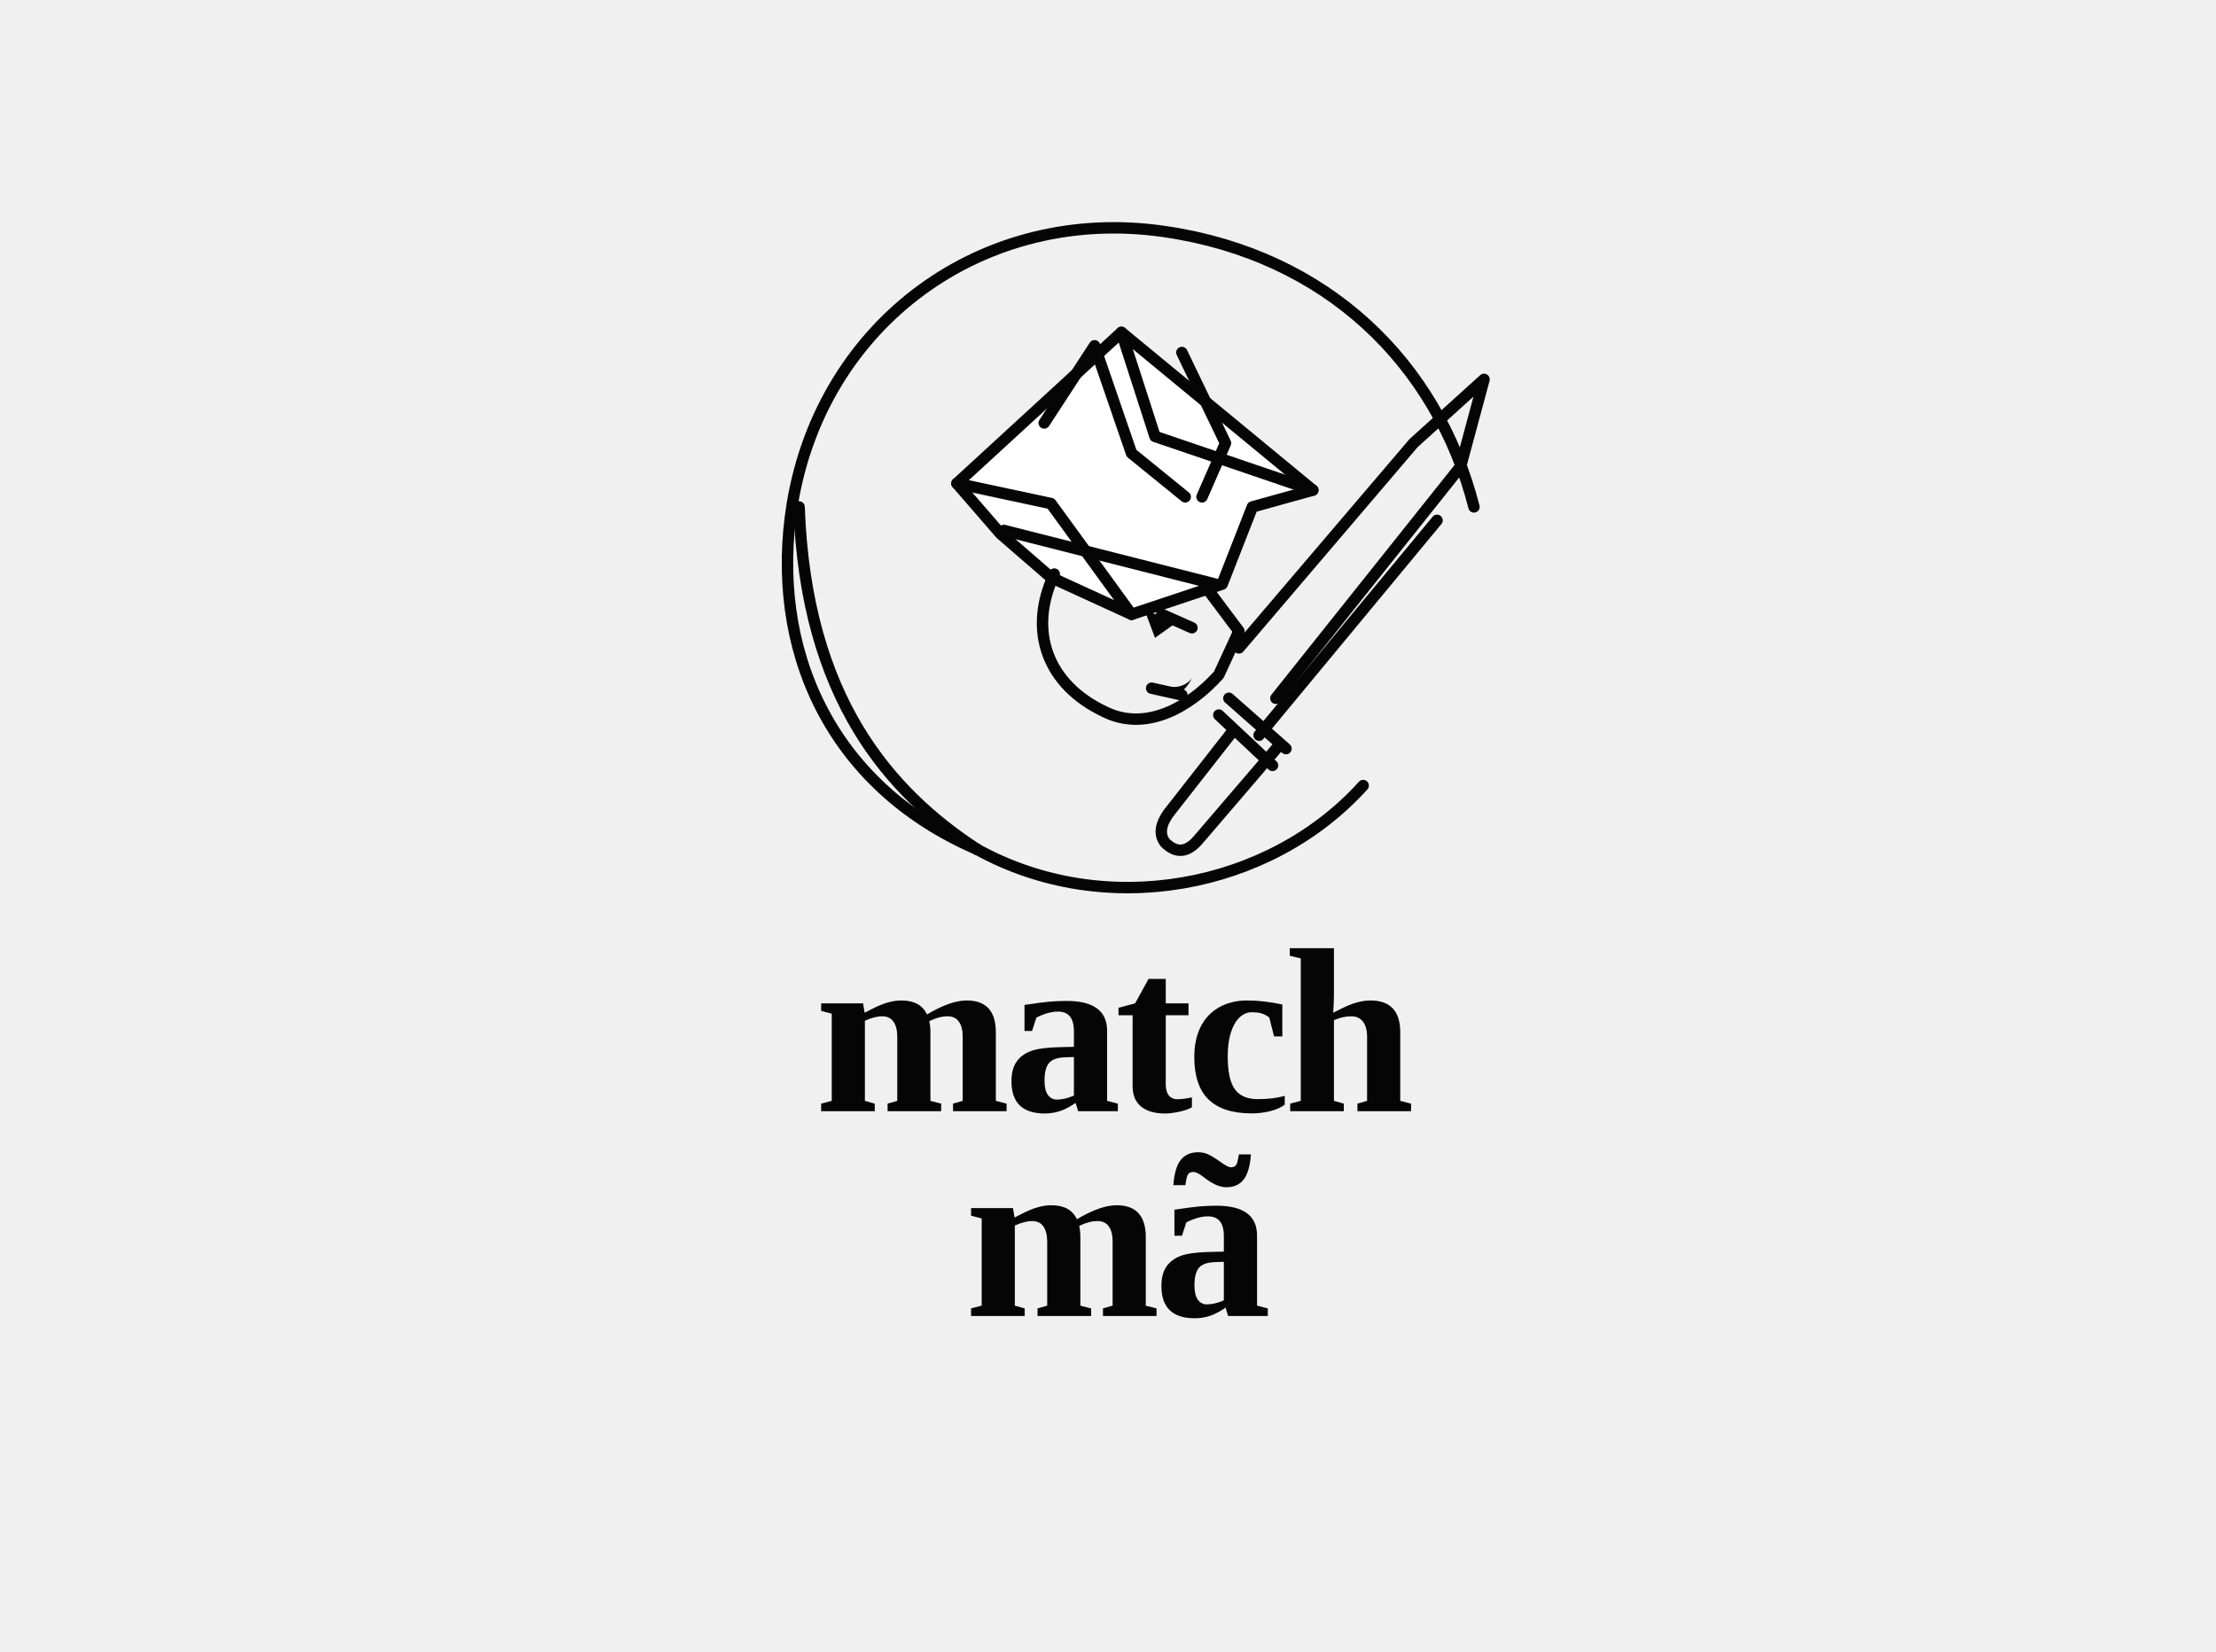
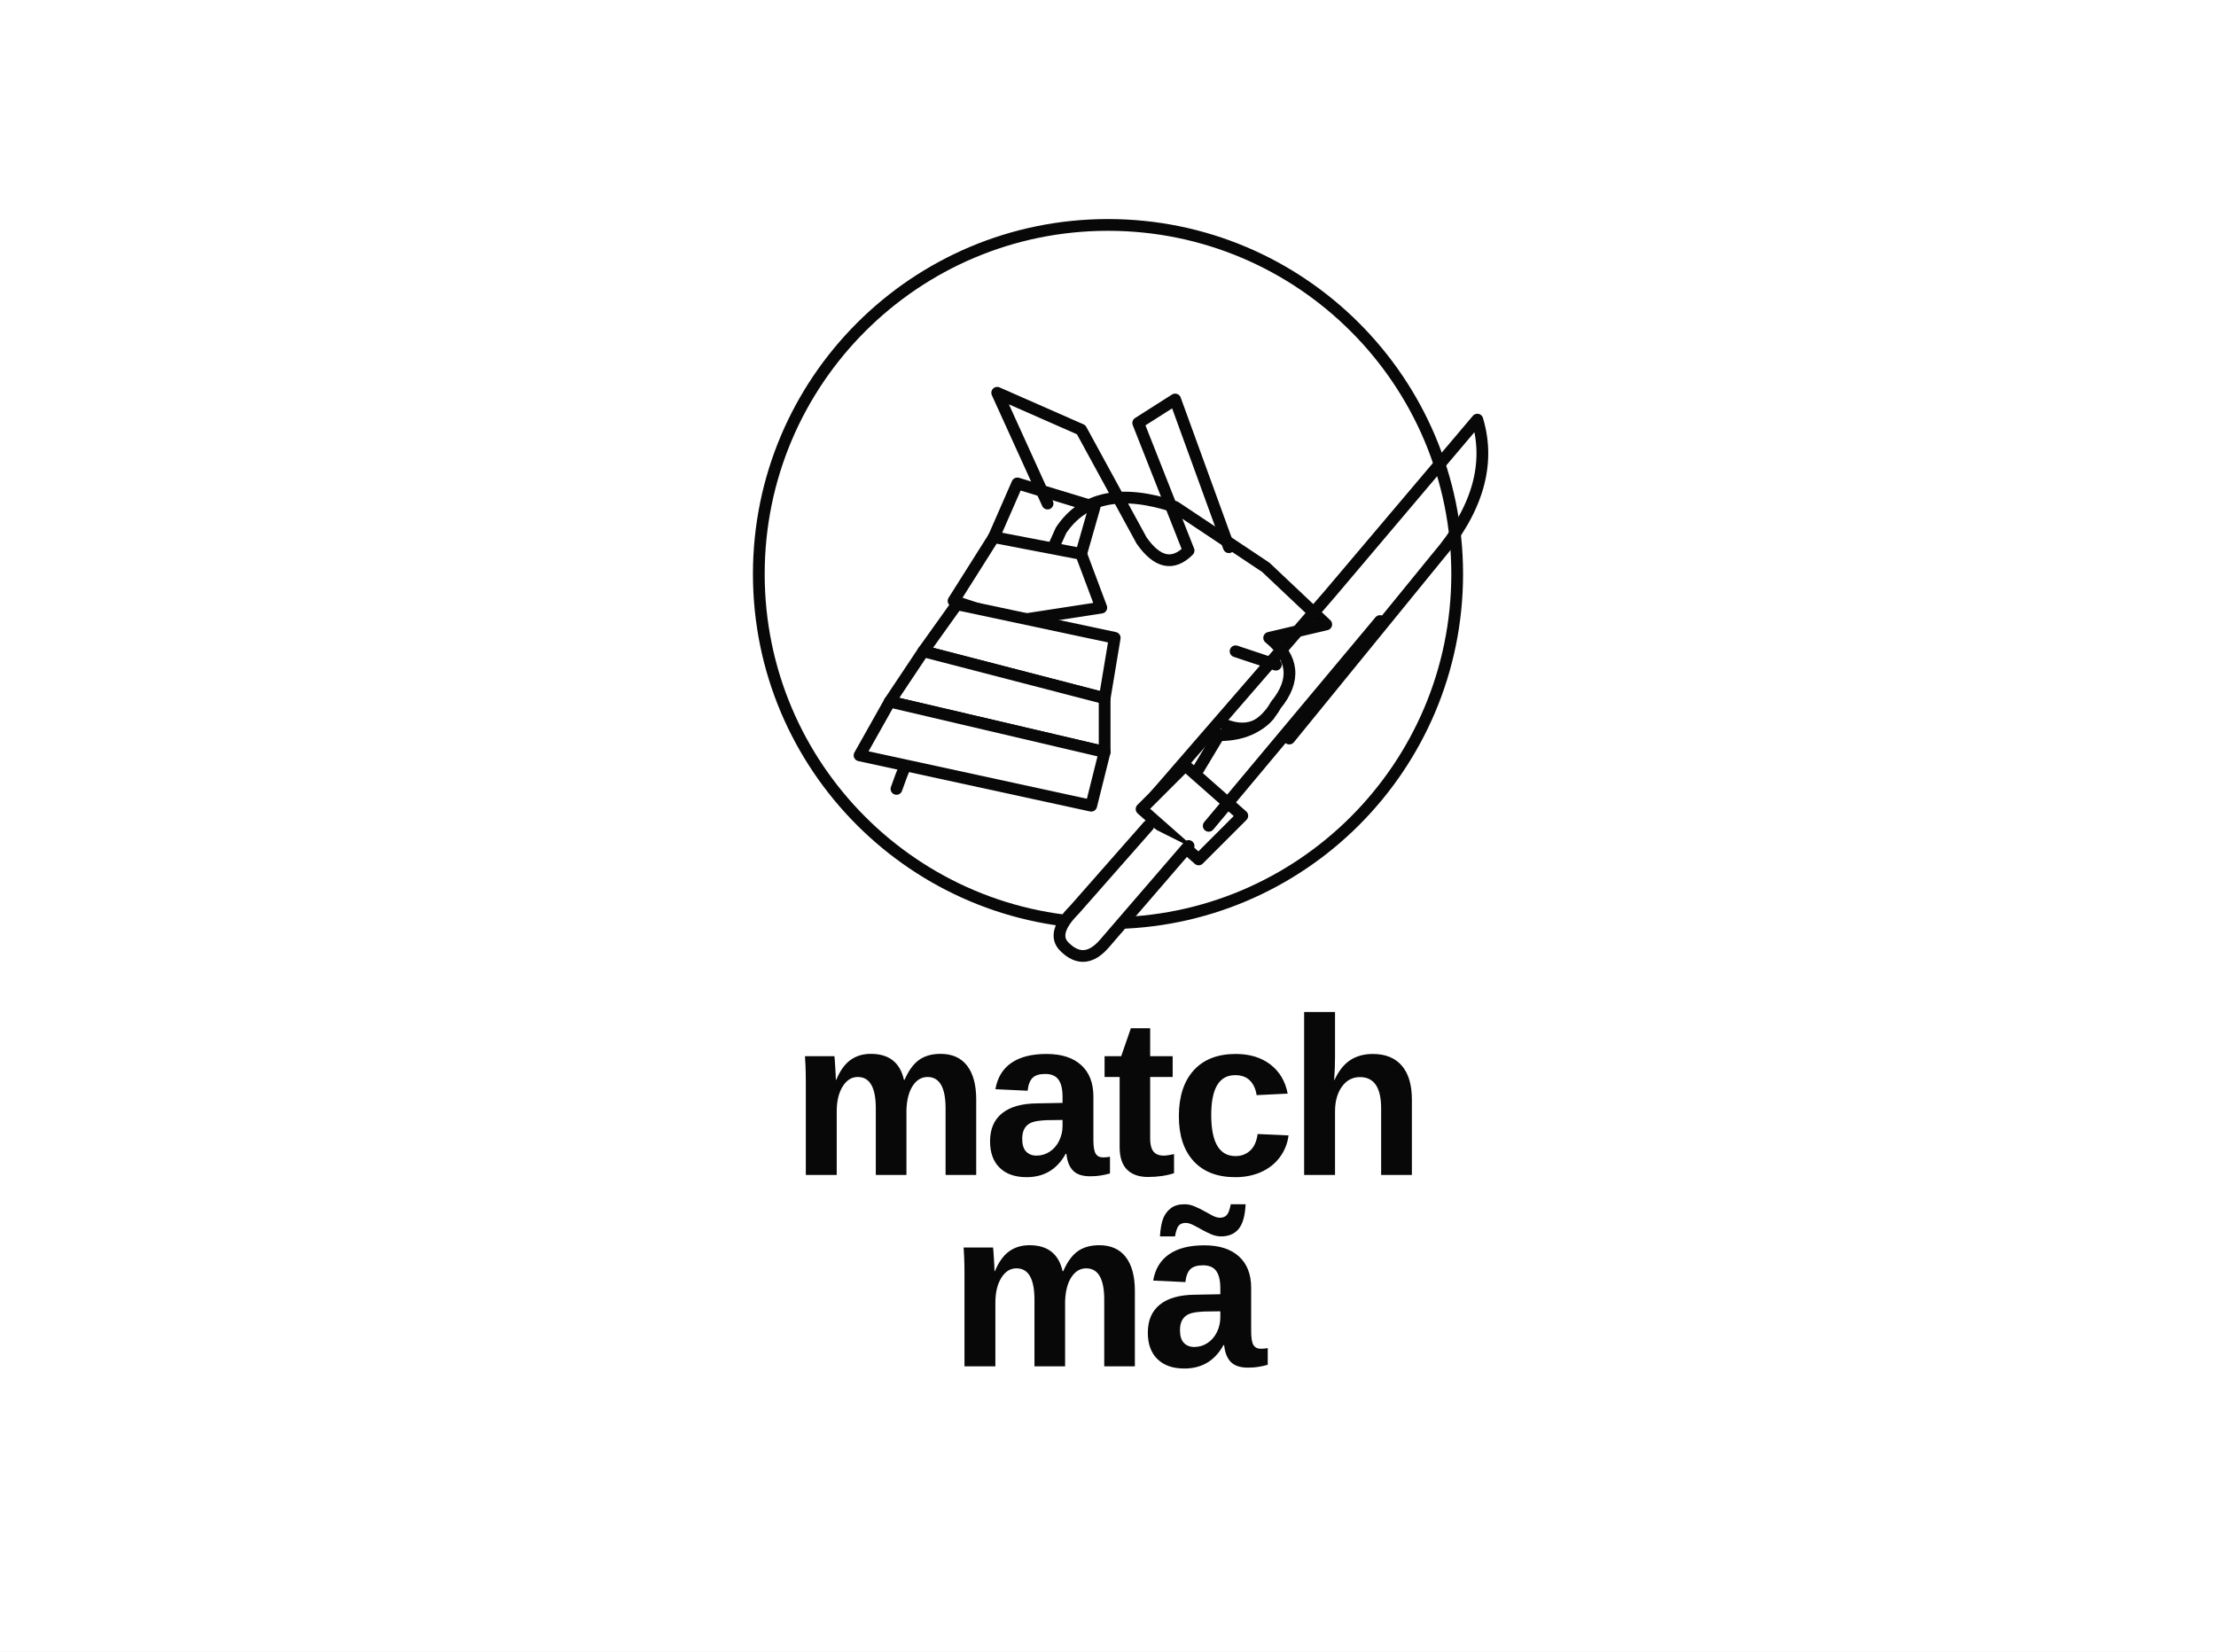
- <svg xmlns="http://www.w3.org/2000/svg" viewBox="0 0 660 492" role="img" aria-label="Match Mã — samurai and sword" preserveAspectRatio="xMidYMid meet">
-   <rect width="660" height="492" fill="none" />
-   <g fill="none" stroke="#050505" stroke-width="3.4" stroke-linecap="round" stroke-linejoin="round">
-     <path d="M291 253 C247 234 229 193 236 150 C245 96 293 61 347 69 C395 76 428 108 439 151" />
-     <path d="M238 151 C240 208 265 236 291 253" />
-     <path d="M291 253 C329 274 378 265 406 234" />
-     <path d="M285 144 L334 99 L391 146 L373 151 L364 174 L337 183 L313 172 L298 159 Z" fill="#fff" />
-     <path d="M334 99 L344 130 L391 146" />
-     <path d="M285 144 L313 150 L337 183" />
-     <path d="M299 158 L362 174" />
-     <path d="M311 126 L326 103 L337 135 L353 148" />
-     <path d="M352 105 L365 132 L358 148" />
-     <path d="M314 171 C306 188 312 204 329 212 C341 218 354 211 363 201 L369 188 L360 176" />
-     <path d="M346 183 L355 187" />
-     <path d="M343 205 L352 207" />
-     <path d="M369 193 L421 132 L442 113 L435 139 L380 208" />
-     <path d="M366 208 L383 223" />
-     <path d="M363 213 L379 228" />
-     <path d="M381 222 L357 250 Q352 256 347 251 Q344 247 349 241 L367 218" />
-     <path d="M375 219 L428 155" />
+ <svg xmlns="http://www.w3.org/2000/svg" viewBox="0 0 660 492" role="img" aria-label="Match Mã — mèo samurai cầm kiếm" preserveAspectRatio="xMidYMid meet">
+   <rect width="660" height="492" fill="#fff" />
+   <g fill="none" stroke="#080808" stroke-width="3.5" stroke-linecap="round" stroke-linejoin="round">
+     <circle cx="330" cy="171" r="104" />
+     <path d="M267 235 Q278 203 303 187 L316 158 Q326 143 350 151 L377 169 L395 186 L378 190 Q389 199 380 210 Q375 219 363 219 L354 234 L348 250" />
+     <path d="M302 185 L284 179 L296 160 L322 165 L328 181 Z" fill="#fff" />
+     <path d="M296 160 L303 144 L326 151 L322 165" />
+     <path d="M285 180 L275 194 L329 208 L332 190 Z" fill="#fff" />
+     <path d="M275 194 L265 209 L329 224 L329 208 Z" fill="#fff" />
+     <path d="M265 209 L256 225 L325 240 L329 224 Z" fill="#fff" />
+     <path d="M312 150 L297 117 L322 128 L340 161 Q347 171 354 164 L339 126 L350 119 L366 163" />
+     <path d="M368 194 L380 198" />
+     <path d="M365 216 Q373 219 378 213" />
+     <path d="M344 237 L396 177 L440 125 Q446 145 428 166 L384 220" />
+     <path d="M340 241 L357 256 L370 243 L353 228 Z" fill="#fff" />
+     <path d="M354 252 L329 281 Q323 288 317 282 Q313 278 320 271 L342 246" fill="#fff" />
+     <path d="M360 246 L411 185" />
  </g>
-   <g fill="#050505">
-     <path d="M341 182 l10 3 -7 5z" />
-     <path d="M345 204 q7 2 10 -2 q-4 8 -10 2z" />
-   </g>
-   <g fill="#050505" font-family="Georgia, 'Times New Roman', serif" font-weight="700" text-anchor="middle">
-     <text x="332" y="331" font-size="70" letter-spacing="-2">match</text>
-     <text x="333" y="392" font-size="70" letter-spacing="-2">mã</text>
+   <g fill="#080808" font-family="Arial, Helvetica, sans-serif" font-weight="800" text-anchor="middle">
+     <text x="330" y="350" font-size="67" letter-spacing="-2">match</text>
+     <text x="330" y="407" font-size="67" letter-spacing="-2">mã</text>
  </g>
</svg>
